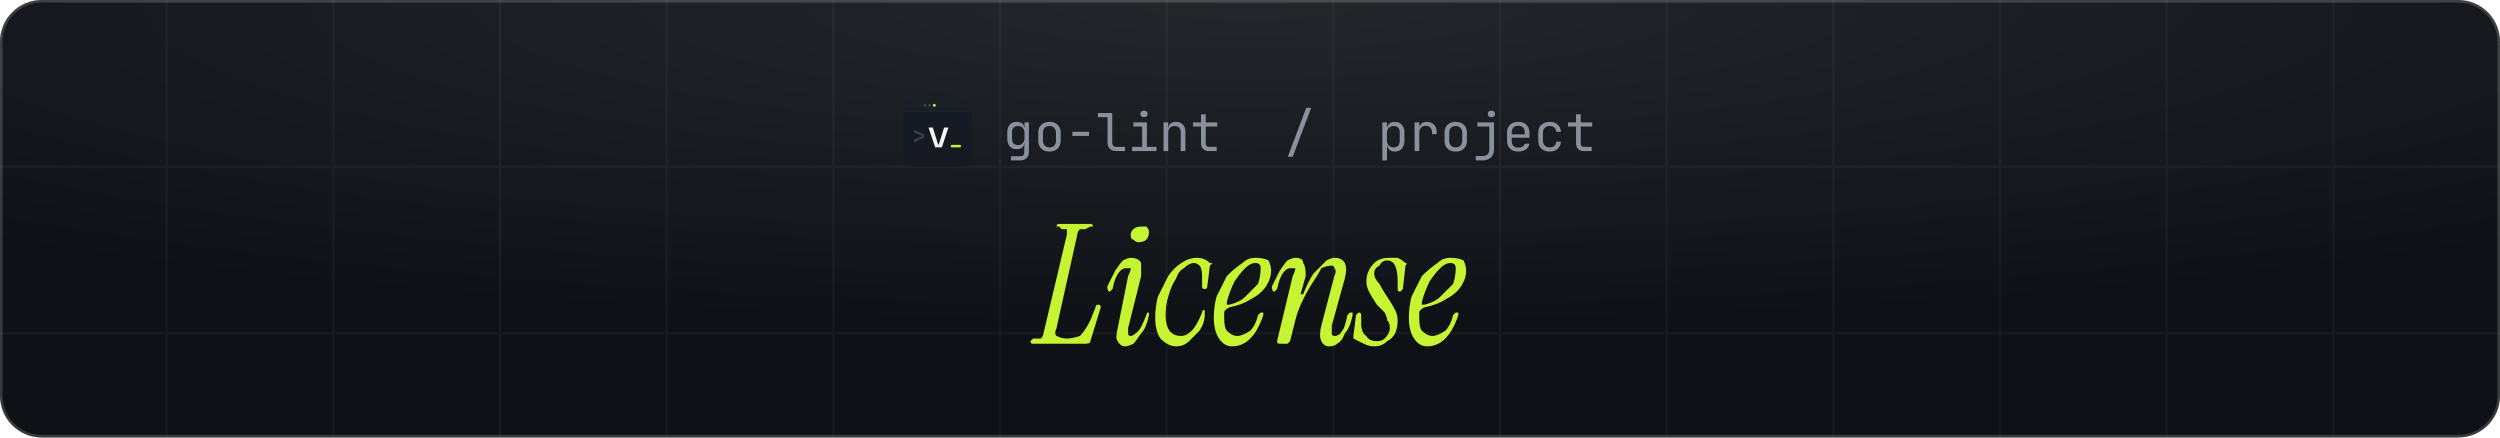
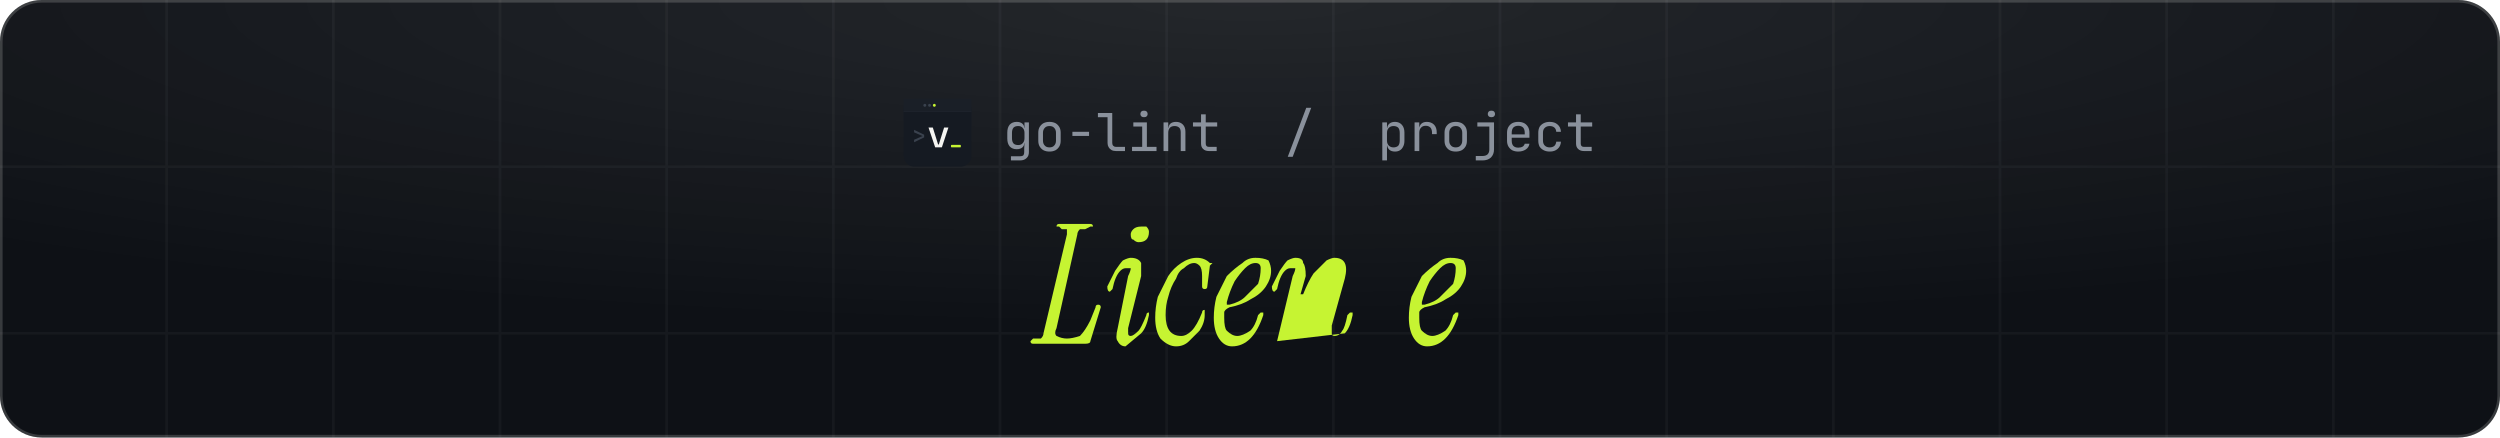
<svg xmlns="http://www.w3.org/2000/svg" width="960" height="168" viewBox="0 0 960 168" role="img" aria-label="License">
  <defs>
    <radialGradient id="l" cx="0.5" cy="0" r="0.75">
      <stop offset="0" stop-color="#fff" stop-opacity="0.09" />
      <stop offset="1" stop-color="#fff" stop-opacity="0" />
    </radialGradient>
    <clipPath id="c">
      <rect width="960" height="168" rx="16" />
    </clipPath>
-     <path id="g0" d="M6.7 3.6L3.2 3.6L3.2 2.0L6.7 2.0Q7.6 2.0 8.0 1.6Q8.3 1.2 8.3 0.4L8.3 0.4L8.3-1L8.4-3L8.3-3Q8.3-2.0 7.6-1.4L7.6-1.4Q6.8-0.7 5.4-0.7L5.4-0.7Q3.7-0.7 2.7-1.8Q1.8-2.9 1.8-4.8L1.8-4.8L1.8-7.1Q1.8-9 2.7-10.1Q3.7-11.2 5.4-11.2L5.4-11.2Q6.8-11.2 7.6-10.5L7.6-10.5Q8.3-9.9 8.3-8.9L8.3-8.9L8.4-8.9L8.4-11L10.1-11L10.1 0.4Q10.1 1.9 9.2 2.7Q8.3 3.6 6.7 3.6L6.7 3.6ZM6.0-2.3L6.0-2.3Q7.1-2.3 7.7-3.0Q8.4-3.7 8.4-4.9L8.4-4.9L8.4-7Q8.4-8.2 7.7-8.9Q7.1-9.6 6.0-9.6L6.0-9.6Q4.8-9.6 4.2-9.0Q3.6-8.3 3.6-7L3.6-7L3.6-4.9Q3.6-3.6 4.2-2.9Q4.8-2.3 6.0-2.3Z" />
-     <path id="g1" d="M6 0.2L6 0.2Q4.7 0.2 3.7-0.3Q2.8-0.8 2.2-1.8Q1.7-2.7 1.7-4.0L1.7-4.0L1.7-7.0Q1.7-8.3 2.2-9.2Q2.8-10.2 3.7-10.7Q4.7-11.2 6-11.2L6-11.2Q7.3-11.2 8.3-10.7Q9.2-10.2 9.8-9.2Q10.3-8.3 10.3-7.0L10.3-7.0L10.3-4.0Q10.3-2.7 9.8-1.8Q9.2-0.8 8.3-0.3Q7.3 0.2 6 0.2ZM6-1.4L6-1.4Q7.2-1.4 7.8-2.1Q8.5-2.8 8.5-4.0L8.5-4.0L8.5-7.0Q8.5-8.2 7.8-8.9Q7.2-9.6 6-9.6L6-9.6Q4.8-9.6 4.2-8.9Q3.5-8.2 3.5-7.0L3.5-7.0L3.5-4.0Q3.5-2.8 4.2-2.1Q4.8-1.4 6-1.4Z" />
-     <path id="g2" d="M9.2-5.8L2.8-5.8L2.8-7.4L9.2-7.4L9.2-5.8Z" />
-     <path id="g3" d="M11 0L7.5 0Q6.5 0 5.8-0.4Q5.1-0.8 4.7-1.5Q4.3-2.2 4.3-3.1L4.3-3.1L4.3-13.0L0.6-13.0L0.6-14.6L6.1-14.6L6.1-3.1Q6.1-2.4 6.5-2.0Q6.9-1.6 7.5-1.6L7.5-1.6L11-1.6L11 0Z" />
-     <path id="g4" d="M11.1 0L1.7 0L1.7-1.6L5.6-1.6L5.6-9.4L2.2-9.4L2.2-11L7.4-11L7.4-1.6L11.1-1.6L11.1 0ZM6.3-13.0L6.3-13.0Q5.6-13.0 5.3-13.3Q4.9-13.7 4.9-14.2L4.9-14.2Q4.9-14.8 5.3-15.2Q5.6-15.5 6.3-15.5L6.3-15.5Q7.0-15.5 7.3-15.2Q7.7-14.8 7.7-14.2L7.7-14.2Q7.7-13.7 7.3-13.3Q7.0-13.0 6.3-13.0Z" />
-     <path id="g5" d="M3.6 0L1.8 0L1.8-11L3.6-11L3.6-8.9L3.7-8.9Q3.8-9.9 4.4-10.5L4.4-10.5Q5.2-11.2 6.6-11.2L6.6-11.2Q8.2-11.2 9.2-10.2Q10.2-9.2 10.2-7.4L10.2-7.4L10.2 0L8.4 0L8.4-7.2Q8.4-8.4 7.8-9.0Q7.1-9.6 6.1-9.6L6.1-9.6Q4.9-9.6 4.3-9.0Q3.6-8.3 3.6-7L3.6-7L3.6 0Z" />
-     <path id="g6" d="M10.2 0L7.2 0Q5.8 0 5.0-0.8Q4.2-1.5 4.2-2.9L4.2-2.9L4.2-9.4L1.1-9.4L1.1-11L4.2-11L4.2-14.1L6-14.1L6-11L10.4-11L10.4-9.4L6-9.4L6-2.9Q6-1.6 7.2-1.6L7.2-1.6L10.2-1.6L10.2 0Z" />
-     <path id="g8" d="M3.4 2.2L1.5 2.2L8.6-16.6L10.5-16.6L3.4 2.2Z" />
-     <path id="g9" d="M3.6 3.6L1.8 3.6L1.8-11L3.6-11L3.6-8.9L3.7-8.9Q3.8-9.9 4.5-10.5L4.5-10.5Q5.3-11.2 6.7-11.2L6.7-11.2Q8.3-11.2 9.3-10.1Q10.3-9.0 10.3-7.1L10.3-7.1L10.3-3.9Q10.3-2.6 9.8-1.7Q9.4-0.8 8.6-0.3Q7.8 0.2 6.7 0.2L6.7 0.2Q5.3 0.2 4.5-0.5L4.5-0.5Q3.8-1.2 3.7-2.1L3.7-2.1L3.6-2.1L3.6 0.4L3.6 3.6ZM6.1-1.4L6.1-1.4Q7.2-1.4 7.9-2.0Q8.5-2.7 8.5-4L8.5-4L8.5-7Q8.5-8.3 7.9-9.0Q7.2-9.6 6.1-9.6L6.1-9.6Q5.0-9.6 4.3-8.9Q3.6-8.2 3.6-7L3.6-7L3.6-4Q3.6-2.8 4.3-2.1Q5.0-1.4 6.1-1.4Z" />
-     <path id="g10" d="M4.0 0L2.2 0L2.2-11L4.0-11L4.0-9.0Q4.2-9.8 4.6-10.3L4.6-10.3Q5.4-11.2 6.9-11.2L6.9-11.2Q8.6-11.2 9.7-10.1Q10.7-9.0 10.7-7.2L10.7-7.2L10.7-6.5L8.9-6.5L8.9-7Q8.9-8.3 8.3-9.0Q7.6-9.7 6.5-9.7L6.5-9.7Q5.3-9.7 4.7-9.0Q4.0-8.3 4.0-7L4.0-7L4.0 0Z" />
-     <path id="g11" d="M4.3 3.6L1.7 3.6L1.7 1.9L4.3 1.9Q5.5 1.9 6.2 1.3Q6.9 0.6 6.9-0.6L6.9-0.6L6.9-9.4L2.3-9.4L2.3-11L8.7-11L8.7-0.6Q8.7 1.3 7.5 2.5Q6.3 3.6 4.3 3.6L4.3 3.6ZM7.7-13.0L7.7-13.0Q7.0-13.0 6.7-13.3Q6.3-13.7 6.3-14.2L6.3-14.2Q6.3-14.8 6.7-15.2Q7.0-15.5 7.7-15.5L7.7-15.5Q8.4-15.5 8.7-15.2Q9.1-14.8 9.1-14.2L9.1-14.2Q9.1-13.7 8.7-13.3Q8.4-13.0 7.7-13.0Z" />
-     <path id="g12" d="M6 0.2L6 0.2Q4.7 0.2 3.7-0.3Q2.8-0.8 2.2-1.8Q1.7-2.7 1.7-4L1.7-4L1.7-7Q1.7-8.3 2.2-9.2Q2.8-10.2 3.7-10.7Q4.7-11.2 6-11.2Q7.3-11.2 8.3-10.7Q9.2-10.2 9.8-9.2Q10.3-8.3 10.3-7L10.3-7L10.3-5.1L3.5-5.1L3.5-4Q3.5-2.7 4.1-2.0Q4.8-1.3 6-1.3L6-1.3Q7.0-1.3 7.7-1.7Q8.3-2.1 8.5-2.8L8.5-2.8L10.3-2.8Q10.1-1.4 8.9-0.6Q7.7 0.2 6 0.2ZM3.5-6.4L8.5-6.4L8.5-7Q8.5-8.3 7.9-9Q7.2-9.7 6-9.7L6-9.7Q4.8-9.7 4.1-9Q3.5-8.3 3.5-7L3.5-7L3.5-6.4Z" />
-     <path id="g13" d="M6.1 0.2L6.1 0.2Q4.8 0.2 3.8-0.3Q2.8-0.8 2.2-1.8Q1.7-2.7 1.7-4L1.7-4L1.7-7Q1.7-8.3 2.2-9.3Q2.8-10.2 3.8-10.7Q4.8-11.2 6.1-11.2L6.1-11.2Q8.0-11.2 9.1-10.2Q10.3-9.2 10.4-7.4L10.4-7.4L8.6-7.4Q8.5-8.5 7.9-9.0Q7.2-9.6 6.1-9.6L6.1-9.6Q4.9-9.6 4.2-8.9Q3.5-8.3 3.5-7.0L3.5-7.0L3.5-4Q3.5-2.8 4.2-2.1Q4.9-1.4 6.1-1.4L6.1-1.4Q7.2-1.4 7.9-2.0Q8.5-2.6 8.6-3.6L8.6-3.6L10.4-3.6Q10.3-1.8 9.1-0.8Q8.0 0.2 6.1 0.2Z" />
-     <path id="g14" d="M19 0L-1 0Q-2 0-2-1L-2-1Q-2-1-1-2L-1-2L0-2Q2-2 2-2Q3-3 3-4L3-4L12-42Q12-43 12-44Q11-44 10-44L10-44L9-45Q8-45 8-45L8-45Q8-46 9-46L9-46L21-46Q22-46 22-45L22-45Q21-45 21-45L21-45L19-44Q17-44 17-44Q16-43 16-42L16-42L8-6Q7-4 8-3Q10-2 12-2L12-2Q14-2 17-3Q19-5 21-9L21-9L23-14Q23-15 24-15L24-15Q25-15 25-14L25-14L21-1Q21 0 19 0L19 0Z" />
-     <path id="g15" d="M13-39L13-39Q12-39 11-40Q10-40 10-42L10-42Q10-43 11-44Q12-45 14-45L14-45Q15-45 16-45Q17-44 17-43L17-43Q17-41 16-40Q15-39 13-39ZM8 1L8 1Q6 1 5-1Q4-2 5-6L5-6L9-26Q10-28 10-29Q9-29 8-29L8-29Q7-29 6-28Q4-26 3-21L3-21Q2-20 2-20L2-20Q1-20 1-22L1-22Q3-26 4-28Q6-31 7-32Q9-33 10-33L10-33Q13-33 14-31Q14-30 14-26L14-26L9-6Q9-5 9-4Q9-3 10-3L10-3Q11-3 13-5Q14-6 16-11L16-11Q16-12 17-12L17-12Q17-12 17-11L17-11Q16-6 14-4Q12-1 11-0Q9 1 8 1Z" />
-     <path id="g16" d="M9 1L9 1Q6 1 3-2Q1-5 1-10L1-10Q1-14 2-18Q4-22 6-26Q8-29 11-31Q14-33 17-33L17-33Q20-33 22-31L22-31Q22-31 23-31Q23-31 22-30L22-30L21-22Q21-21 20-21L20-21Q19-21 19-22L19-22L19-26Q19-29 18-30Q17-31 16-31L16-31Q14-31 12-29Q10-28 9-25Q7-22 6-18Q5-15 5-11L5-11Q5-3 11-3L11-3Q13-3 15-5Q17-7 19-12L19-12Q19-13 20-13L20-13Q20-13 20-13Q20-12 20-11L20-11Q20-8 18-5Q16-3 14-1Q12 1 9 1Z" />
-     <path id="g17" d="M8 1L8 1Q5 1 3-2Q1-5 1-10L1-10Q1-14 2-18Q4-22 6-26Q9-29 12-31Q14-33 17-33L17-33Q20-33 22-32Q23-30 23-28L23-28Q23-25 21-22Q19-19 15-17Q12-15 7-14L7-14Q5-13 5-12L5-12Q5-12 5-11Q5-11 5-10L5-10Q5-6 6-5Q8-3 10-3L10-3Q12-3 15-5Q17-7 18-11L18-11Q19-12 19-12L19-12Q20-12 20-12Q20-11 20-11L20-11Q18-5 15-2Q12 1 8 1ZM6-16L6-16Q6-16 6-15Q6-15 7-15L7-15Q11-16 13-18Q16-21 18-23Q19-26 19-29L19-29Q19-31 17-31L17-31Q15-31 13-29Q11-27 9-24Q7-20 6-16Z" />
-     <path id="g18" d="M3-1L3-1L9-26Q10-28 10-29Q9-29 8-29L8-29Q7-29 6-28Q4-26 3-21L3-21Q2-20 2-20L2-20Q1-20 1-22L1-22Q3-26 4-28Q6-31 7-32Q9-33 10-33L10-33Q13-33 13-31Q14-30 14-26L14-26L12-19Q12-19 12-19Q12-19 13-19L13-19Q15-24 17-27Q20-30 22-32Q24-33 25-33L25-33Q28-33 29-31Q30-29 29-25L29-25L24-7Q24-5 24-4Q24-3 25-3L25-3Q27-3 28-5Q29-6 30-11L30-11Q31-12 31-12L31-12Q32-12 32-12Q32-11 32-11L32-11Q31-6 29-4Q28-1 26-0Q25 1 23 1L23 1Q21 1 20-1Q19-3 20-7L20-7L25-26Q26-28 25-29Q25-30 24-30L24-30Q22-30 20-29Q19-27 17-24Q15-21 13-17Q11-13 10-9Q9-5 8-1L8-1Q7 0 7 0L7 0L4 0Q3 0 3-1Z" />
-     <path id="g19" d="M7 1L7 1Q5 1 3-0Q1-1-1-2L-1-2Q-1-2-1-3L-1-3L0-11Q1-12 1-12L1-12Q2-12 2-11L2-11L2-8Q2-4 4-3Q5-1 8-1L8-1Q10-1 11-2Q13-4 13-6L13-6Q13-8 12-9Q12-10 11-12Q10-13 8-15L8-15Q6-18 5-20Q4-22 4-24L4-24Q4-28 7-31Q9-33 13-33L13-33Q15-33 16-33Q18-32 19-31L19-31Q20-31 19-30L19-30L18-21Q17-20 17-20L17-20Q16-20 16-21L16-21L16-24Q16-28 15-30Q14-32 12-32L12-32Q10-32 9-30Q7-29 7-27L7-27Q7-25 9-23Q10-21 12-18L12-18Q14-15 15-13Q16-11 16-9L16-9Q16-6 15-4Q14-2 12-1Q10 1 7 1Z" />
+     <path id="g0" d="M6.7 3.6L3.2 3.6L3.2 2L6.7 2Q7.6 2 8 1.6Q8.3 1.2 8.3 0.4L8.3-1L8.4-3L8.3-3Q8.3-2 7.6-1.4Q6.8-0.7 5.4-0.7Q3.7-0.7 2.7-1.8Q1.8-2.9 1.8-4.8L1.8-7.1Q1.8-9 2.7-10.1Q3.7-11.2 5.4-11.2Q6.8-11.2 7.6-10.5Q8.3-9.9 8.3-8.9L8.4-8.9L8.4-11L10.1-11L10.1 0.4Q10.1 1.9 9.2 2.7Q8.3 3.6 6.7 3.6M6-2.3Q7.1-2.3 7.7-3Q8.4-3.7 8.4-4.9L8.4-7Q8.4-8.2 7.7-8.9Q7.1-9.6 6-9.6Q4.8-9.6 4.2-9Q3.6-8.3 3.6-7L3.6-4.9Q3.6-3.6 4.2-2.9Q4.8-2.3 6-2.3" />
+     <path id="g1" d="M6 0.2Q4.7 0.2 3.7-0.3Q2.8-0.8 2.2-1.8Q1.7-2.7 1.7-4L1.7-7Q1.7-8.3 2.2-9.2Q2.8-10.2 3.7-10.7Q4.7-11.2 6-11.2Q7.3-11.2 8.3-10.7Q9.2-10.2 9.8-9.2Q10.3-8.3 10.3-7L10.3-4Q10.3-2.7 9.8-1.8Q9.2-0.8 8.3-0.3Q7.3 0.2 6 0.2M6-1.4Q7.2-1.4 7.8-2.1Q8.5-2.8 8.5-4L8.5-7Q8.5-8.2 7.8-8.9Q7.2-9.6 6-9.6Q4.8-9.6 4.2-8.9Q3.5-8.2 3.5-7L3.5-4Q3.5-2.8 4.2-2.1Q4.8-1.4 6-1.4" />
+     <path id="g2" d="M9.2-5.8L2.8-5.8L2.8-7.4L9.2-7.4" />
+     <path id="g3" d="M11 0L7.5 0Q6.5 0 5.8-0.4Q5.1-0.8 4.7-1.5Q4.3-2.2 4.3-3.1L4.3-13L0.6-13L0.6-14.6L6.1-14.6L6.1-3.1Q6.1-2.4 6.5-2Q6.9-1.6 7.5-1.6L11-1.6" />
+     <path id="g4" d="M11.1 0L1.7 0L1.7-1.6L5.6-1.6L5.6-9.4L2.2-9.4L2.2-11L7.4-11L7.4-1.6L11.1-1.6L11.1 0M6.3-13Q5.6-13 5.3-13.3Q4.9-13.7 4.9-14.2Q4.9-14.8 5.3-15.2Q5.6-15.5 6.3-15.5Q7-15.5 7.3-15.2Q7.7-14.8 7.7-14.2Q7.7-13.7 7.3-13.3Q7-13 6.3-13" />
+     <path id="g5" d="M3.6 0L1.8 0L1.8-11L3.6-11L3.6-8.9L3.7-8.9Q3.8-9.9 4.4-10.5Q5.2-11.2 6.6-11.2Q8.2-11.2 9.2-10.2Q10.2-9.2 10.2-7.4L10.2 0L8.4 0L8.4-7.2Q8.4-8.4 7.8-9Q7.1-9.6 6.1-9.6Q4.9-9.6 4.3-9Q3.6-8.3 3.6-7" />
+     <path id="g6" d="M10.2 0L7.2 0Q5.8 0 5-0.8Q4.2-1.5 4.2-2.9L4.2-9.4L1.1-9.4L1.1-11L4.2-11L4.2-14.1L6-14.1L6-11L10.4-11L10.4-9.4L6-9.4L6-2.9Q6-1.6 7.2-1.6L10.2-1.6" />
+     <path id="g8" d="M3.4 2.2L1.5 2.2L8.6-16.6L10.5-16.6" />
+     <path id="g9" d="M3.6 3.6L1.8 3.6L1.8-11L3.6-11L3.6-8.9L3.7-8.9Q3.8-9.9 4.5-10.5Q5.3-11.2 6.7-11.2Q8.3-11.2 9.3-10.1Q10.3-9 10.3-7.1L10.3-3.9Q10.3-2.6 9.8-1.7Q9.4-0.8 8.6-0.3Q7.8 0.2 6.7 0.2Q5.3 0.2 4.5-0.5Q3.8-1.2 3.7-2.1L3.6-2.1L3.6 0.4L3.6 3.6M6.1-1.4Q7.2-1.4 7.9-2Q8.5-2.7 8.5-4L8.5-7Q8.5-8.3 7.9-9Q7.2-9.6 6.1-9.6Q5-9.6 4.3-8.9Q3.6-8.2 3.6-7L3.6-4Q3.6-2.8 4.3-2.1Q5-1.4 6.1-1.4" />
+     <path id="g10" d="M4 0L2.2 0L2.2-11L4-11L4-9Q4.2-9.8 4.6-10.3Q5.4-11.2 6.9-11.2Q8.6-11.2 9.7-10.1Q10.7-9 10.7-7.2L10.7-6.5L8.9-6.5L8.9-7Q8.9-8.3 8.3-9Q7.6-9.7 6.5-9.7Q5.3-9.7 4.7-9Q4-8.3 4-7" />
+     <path id="g11" d="M4.3 3.6L1.7 3.6L1.7 1.9L4.3 1.9Q5.5 1.9 6.2 1.3Q6.9 0.6 6.9-0.6L6.9-9.4L2.3-9.4L2.3-11L8.7-11L8.7-0.6Q8.7 1.3 7.5 2.5Q6.3 3.6 4.3 3.6M7.7-13Q7-13 6.7-13.3Q6.3-13.7 6.3-14.2Q6.3-14.8 6.7-15.2Q7-15.5 7.7-15.5Q8.4-15.5 8.7-15.2Q9.1-14.8 9.1-14.2Q9.1-13.7 8.7-13.3Q8.4-13 7.7-13" />
+     <path id="g12" d="M6 0.2Q4.7 0.2 3.7-0.3Q2.8-0.8 2.2-1.8Q1.7-2.7 1.7-4L1.7-7Q1.7-8.3 2.2-9.2Q2.8-10.2 3.7-10.7Q4.7-11.2 6-11.2Q7.3-11.2 8.3-10.7Q9.2-10.2 9.8-9.2Q10.3-8.3 10.3-7L10.3-5.1L3.5-5.1L3.5-4Q3.5-2.7 4.1-2Q4.8-1.3 6-1.3Q7-1.3 7.7-1.7Q8.3-2.1 8.5-2.8L10.3-2.8Q10.1-1.4 8.9-0.6Q7.7 0.2 6 0.2M3.5-6.4L8.5-6.4L8.5-7Q8.5-8.3 7.9-9Q7.2-9.7 6-9.7Q4.8-9.7 4.1-9Q3.5-8.3 3.5-7" />
+     <path id="g13" d="M6.1 0.2Q4.8 0.2 3.8-0.3Q2.8-0.8 2.2-1.7Q1.7-2.7 1.7-4L1.7-7Q1.7-8.3 2.2-9.3Q2.8-10.2 3.8-10.7Q4.8-11.2 6.1-11.2Q8-11.2 9.1-10.2Q10.3-9.2 10.4-7.4L8.6-7.4Q8.5-8.5 7.9-9Q7.2-9.6 6.1-9.6Q4.9-9.6 4.2-8.9Q3.5-8.3 3.5-7L3.5-4Q3.5-2.8 4.2-2.1Q4.9-1.4 6.1-1.4Q7.2-1.4 7.9-2Q8.5-2.6 8.6-3.6L10.4-3.6Q10.3-1.8 9.1-0.8Q8 0.2 6.1 0.2" />
+     <path id="g14" d="M19 0L-1 0Q-2 0-2-1Q-2-1-1-2L0-2Q2-2 2-2Q3-3 3-4L12-42Q12-43 12-44Q11-44 10-44L9-45Q8-45 8-45Q8-46 9-46L21-46Q22-46 22-45Q21-45 21-45L19-44Q17-44 17-44Q16-43 16-42L8-6Q7-4 8-3Q10-2 12-2Q14-2 17-3Q19-5 21-9L23-14Q23-15 24-15Q25-15 25-14L21-1Q21 0 19 0" />
+     <path id="g15" d="M13-39Q12-39 11-40Q10-40 10-42Q10-43 11-44Q12-45 14-45Q15-45 16-45Q17-44 17-43Q17-41 16-40Q15-39 13-39M8 1Q6 1 5-1Q4-2 5-6L9-26Q10-28 10-29Q9-29 8-29Q7-29 6-28Q4-26 3-21Q2-20 2-20Q1-20 1-22Q3-26 4-28Q6-31 7-32Q9-33 10-33Q13-33 14-31Q14-30 14-26L9-6Q9-5 9-4Q9-3 10-3Q11-3 13-5Q14-6 16-11Q16-12 17-12Q17-12 17-11Q16-6 14-4Q12-1 110Q9 1 8 1" />
+     <path id="g16" d="M9 1Q6 1 3-2Q1-5 1-10Q1-14 2-18Q4-22 6-26Q8-29 11-31Q14-33 17-33Q20-33 22-31Q22-31 23-31Q23-31 22-30L21-22Q21-21 20-21Q19-21 19-22L19-26Q19-29 18-30Q17-31 16-31Q14-31 12-29Q10-28 9-25Q7-22 6-18Q5-15 5-11Q5-3 11-3Q13-3 15-5Q17-7 19-12Q19-13 20-13Q20-13 20-13Q20-12 20-11Q20-8 18-5Q16-3 14-1Q12 1 9 1" />
+     <path id="g17" d="M8 1Q5 1 3-2Q1-5 1-10Q1-14 2-18Q4-22 6-26Q9-29 12-31Q14-33 17-33Q20-33 22-32Q23-30 23-28Q23-25 21-22Q19-19 15-17Q12-15 7-14Q5-13 5-12Q5-12 5-11Q5-11 5-10Q5-6 6-5Q8-3 10-3Q12-3 15-5Q17-7 18-11Q19-12 19-12Q20-12 20-12Q20-11 20-11Q18-5 15-2Q12 1 8 1M6-16Q6-16 6-15Q6-15 7-15Q11-16 13-18Q16-21 18-23Q19-26 19-29Q19-31 17-31Q15-31 13-29Q11-27 9-24Q7-20 6-16" />
+     <path id="g18" d="M3-1L9-26Q10-28 10-29Q9-29 8-29Q7-29 6-28Q4-26 3-21Q2-20 2-20Q1-20 1-22Q3-26 4-28Q6-31 7-32Q9-33 10-33Q13-33 13-31Q14-30 14-26L12-19Q12-19 12-19Q12-19 13-19Q15-24 17-27Q20-30 22-32Q24-33 25-33Q28-33 29-31Q30-29 29-25L24-7Q24-5 24-4Q24-3 25-3Q27-3 28-5Q29-6 30-11Q31-12 31-12Q32-12 32-12Q32-11 32-11Q31-6 29-4Q28-1 260Q25 1 23 1Q21 1 20-1Q19-3 20-7L25-26Q26-28 25-29Q25-30 24-30Q22-30 20-29Q19-27 17-24Q15-21 13-17Q11-13 10-9Q9-5 8-1Q7 0 7 0L4 0Q3 0 3-1" />
+     <path id="g19" d="M7 1Q5 1 30Q1-1-1-2Q-1-2-1-3L0-11Q1-12 1-12Q2-12 2-11L2-8Q2-4 4-3Q5-1 8-1Q10-1 11-2Q13-4 13-6Q13-8 12-9Q12-10 11-12Q10-13 8-15Q6-18 5-20Q4-22 4-24Q4-28 7-31Q9-33 13-33Q15-33 16-33Q18-32 19-31Q20-31 19-30L18-21Q17-20 17-20Q16-20 16-21L16-24Q16-28 15-30Q14-32 12-32Q10-32 9-30Q7-29 7-27Q7-25 9-23Q10-21 12-18Q14-15 15-13Q16-11 16-9Q16-6 15-4Q14-2 12-1Q10 1 7 1" />
  </defs>
  <g clip-path="url(#c)">
    <rect width="960" height="168" fill="#0e1116" />
    <path d="M64 0V168M128 0V168M192 0V168M256 0V168M320 0V168M384 0V168M448 0V168M512 0V168M576 0V168M640 0V168M704 0V168M768 0V168M832 0V168M896 0V168M0 64H960M0 128H960" stroke="#f5f5f2" stroke-opacity="0.04" fill="none" />
    <rect width="960" height="168" fill="url(#l)" />
    <g transform="translate(347 38) scale(0.02539062)">
      <rect width="1024" height="1024" rx="160" fill="#151a22" />
      <rect width="1024" height="190" fill="#1a1f27" />
      <rect y="190" width="1024" height="4" fill="#2a313c" />
      <circle cx="320" cy="96" r="22" fill="#3a424e" />
      <circle cx="392" cy="96" r="22" fill="#3a424e" />
      <circle cx="464" cy="96" r="22" fill="#c6f432" />
      <path d="M158 467L310 541V581L158 655V617L287 561L158 505Z" fill="#3a424e" />
      <path d="M376 432H441L521 688H532L612 432H677L578 732H477Z" fill="#f5f5f2" />
      <rect x="716" y="694.5" width="149" height="37.5" rx="9" fill="#c6f432" />
    </g>
    <g fill="#8a919c">
      <use href="#g0" x="385" y="58" />
      <use href="#g1" x="397" y="58" />
      <use href="#g2" x="409" y="58" />
      <use href="#g3" x="421" y="58" />
      <use href="#g4" x="433" y="58" />
      <use href="#g5" x="445" y="58" />
      <use href="#g6" x="457" y="58" />
      <use href="#g8" x="493" y="58" />
      <use href="#g9" x="529" y="58" />
      <use href="#g10" x="541" y="58" />
      <use href="#g1" x="553" y="58" />
      <use href="#g11" x="565" y="58" />
      <use href="#g12" x="577" y="58" />
      <use href="#g13" x="589" y="58" />
      <use href="#g6" x="601" y="58" />
    </g>
    <g fill="#f5f5f2" />
    <g fill="#c6f432">
      <use href="#g14" x="397.7" y="132" />
      <use href="#g15" x="424.2" y="132" />
      <use href="#g16" x="442.6" y="132" />
      <use href="#g17" x="465.1" y="132" />
      <use href="#g18" x="487.4" y="132" />
      <use href="#g19" x="520.7" y="132" />
      <use href="#g17" x="540" y="132" />
    </g>
  </g>
  <rect x="0.5" y="0.5" width="959" height="167" rx="15.5" fill="none" stroke="#f5f5f2" stroke-opacity="0.18" />
</svg>
